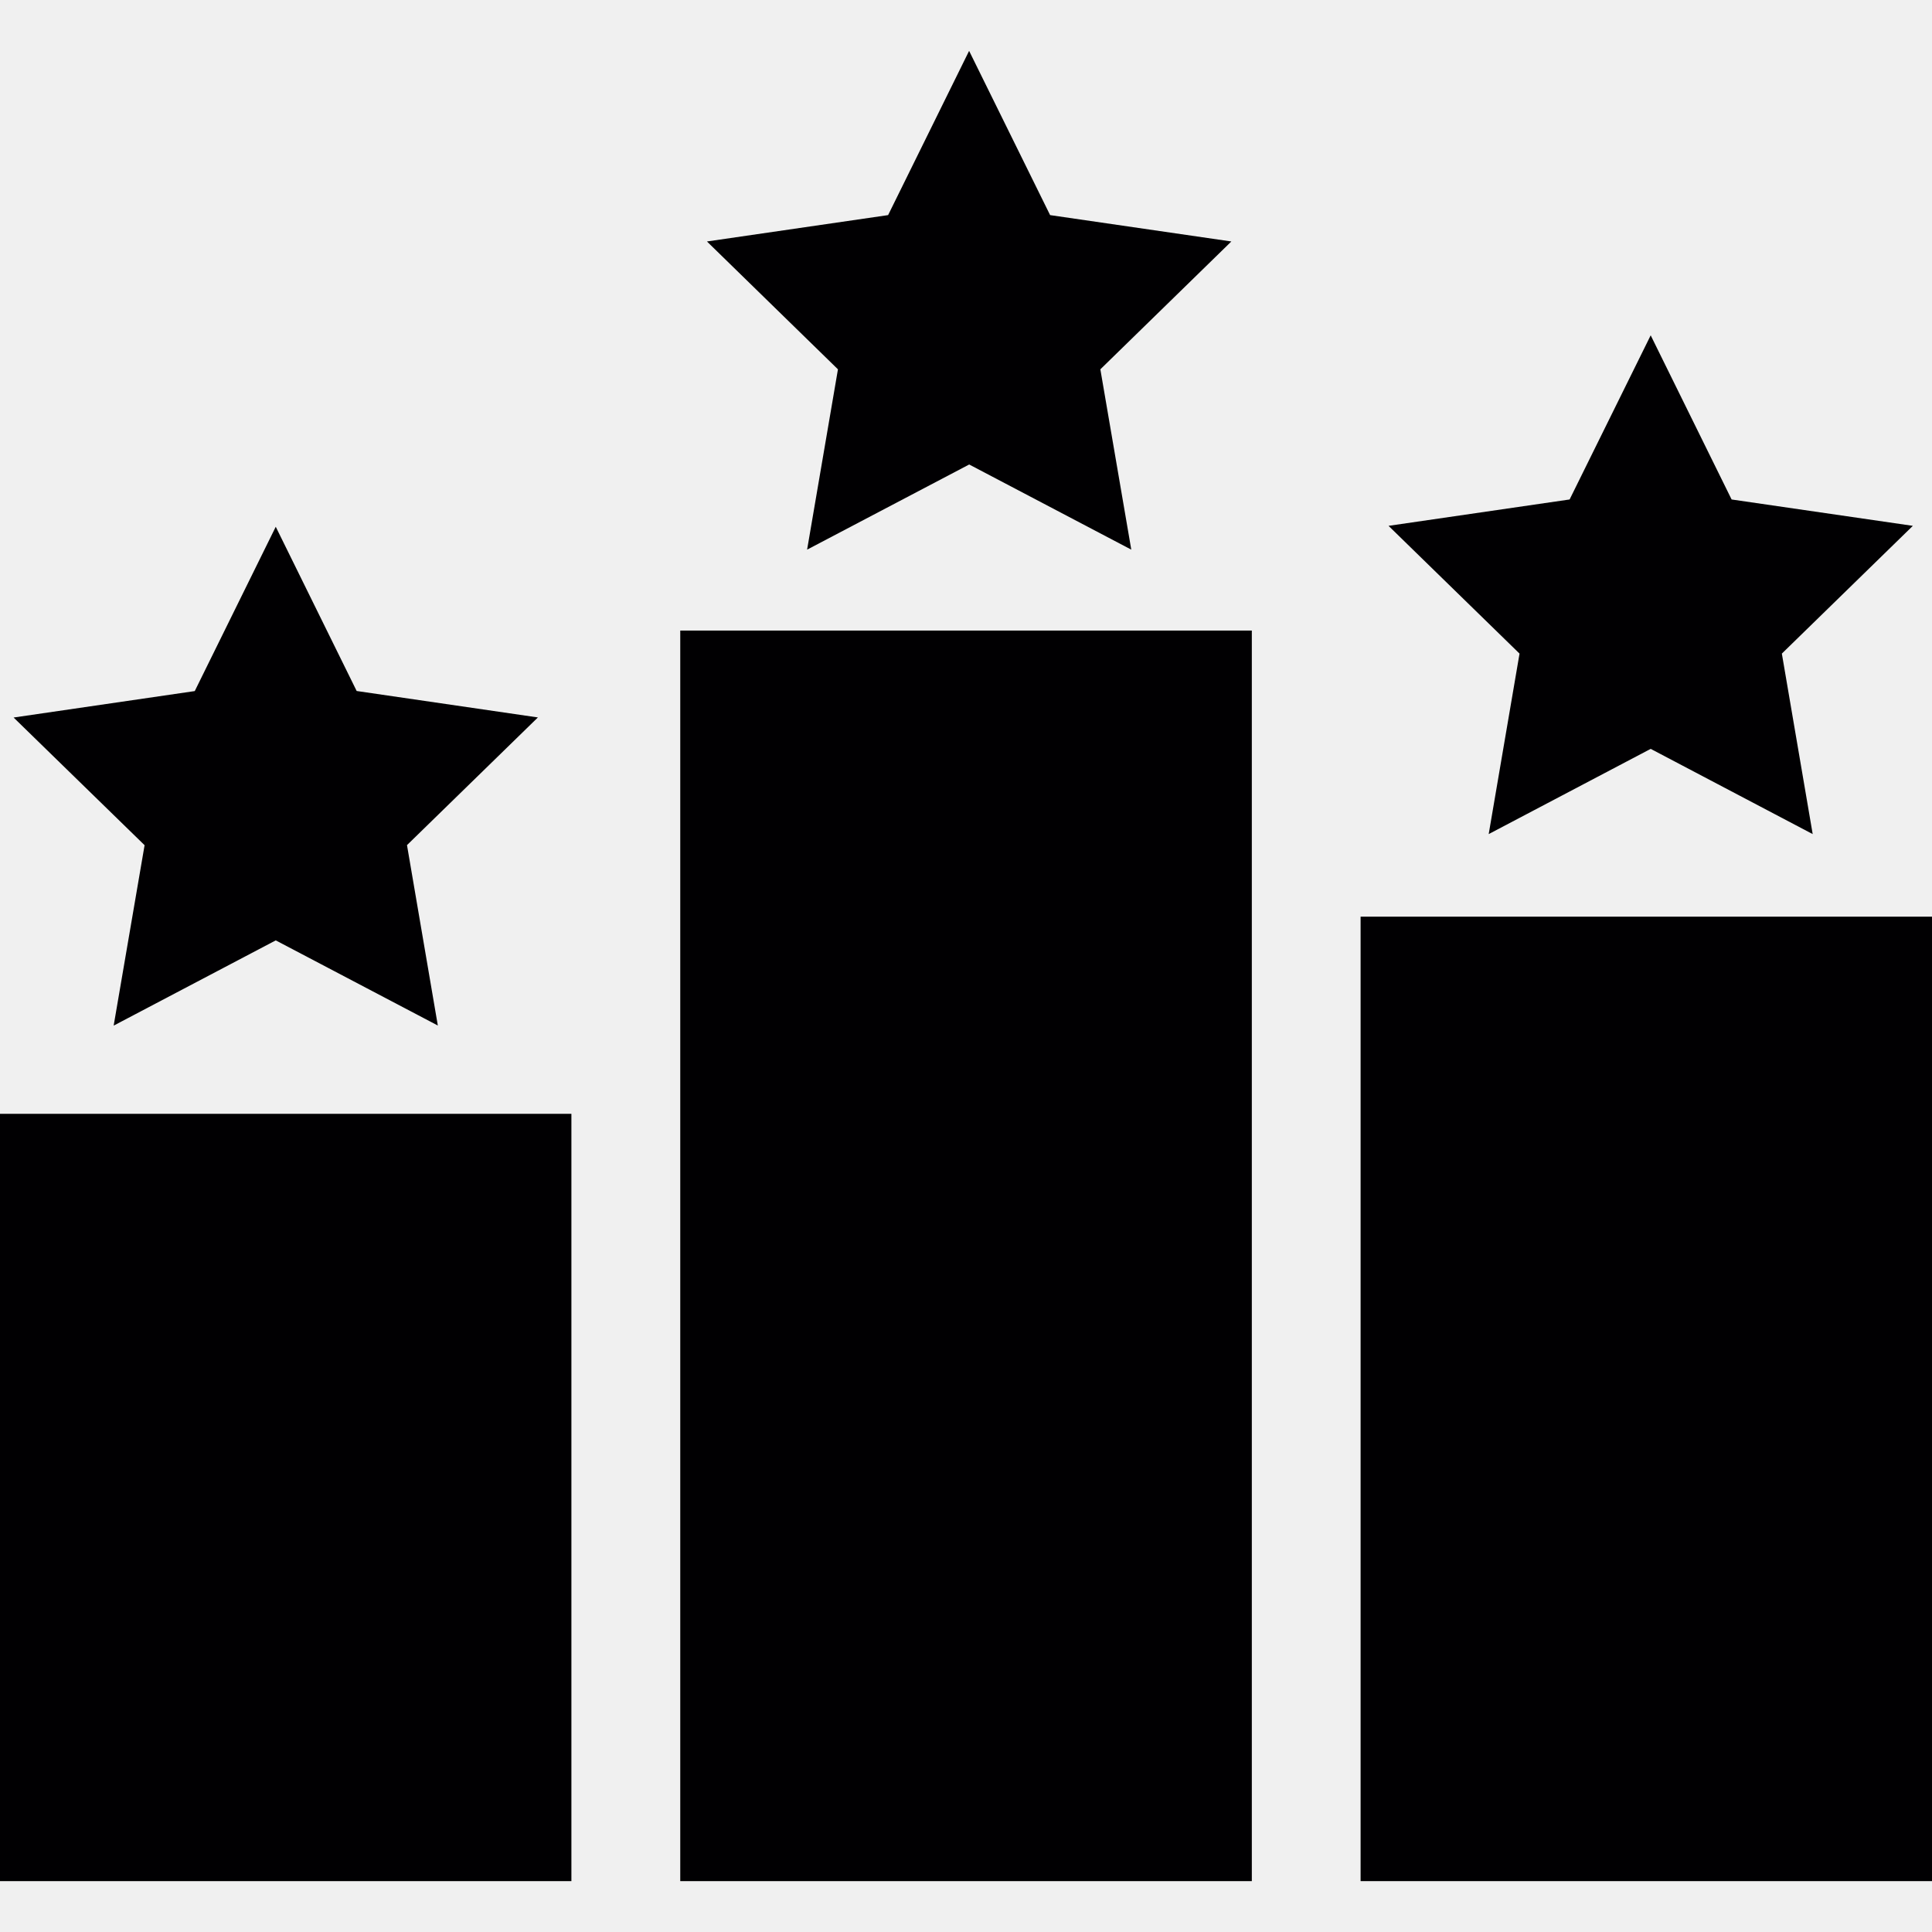
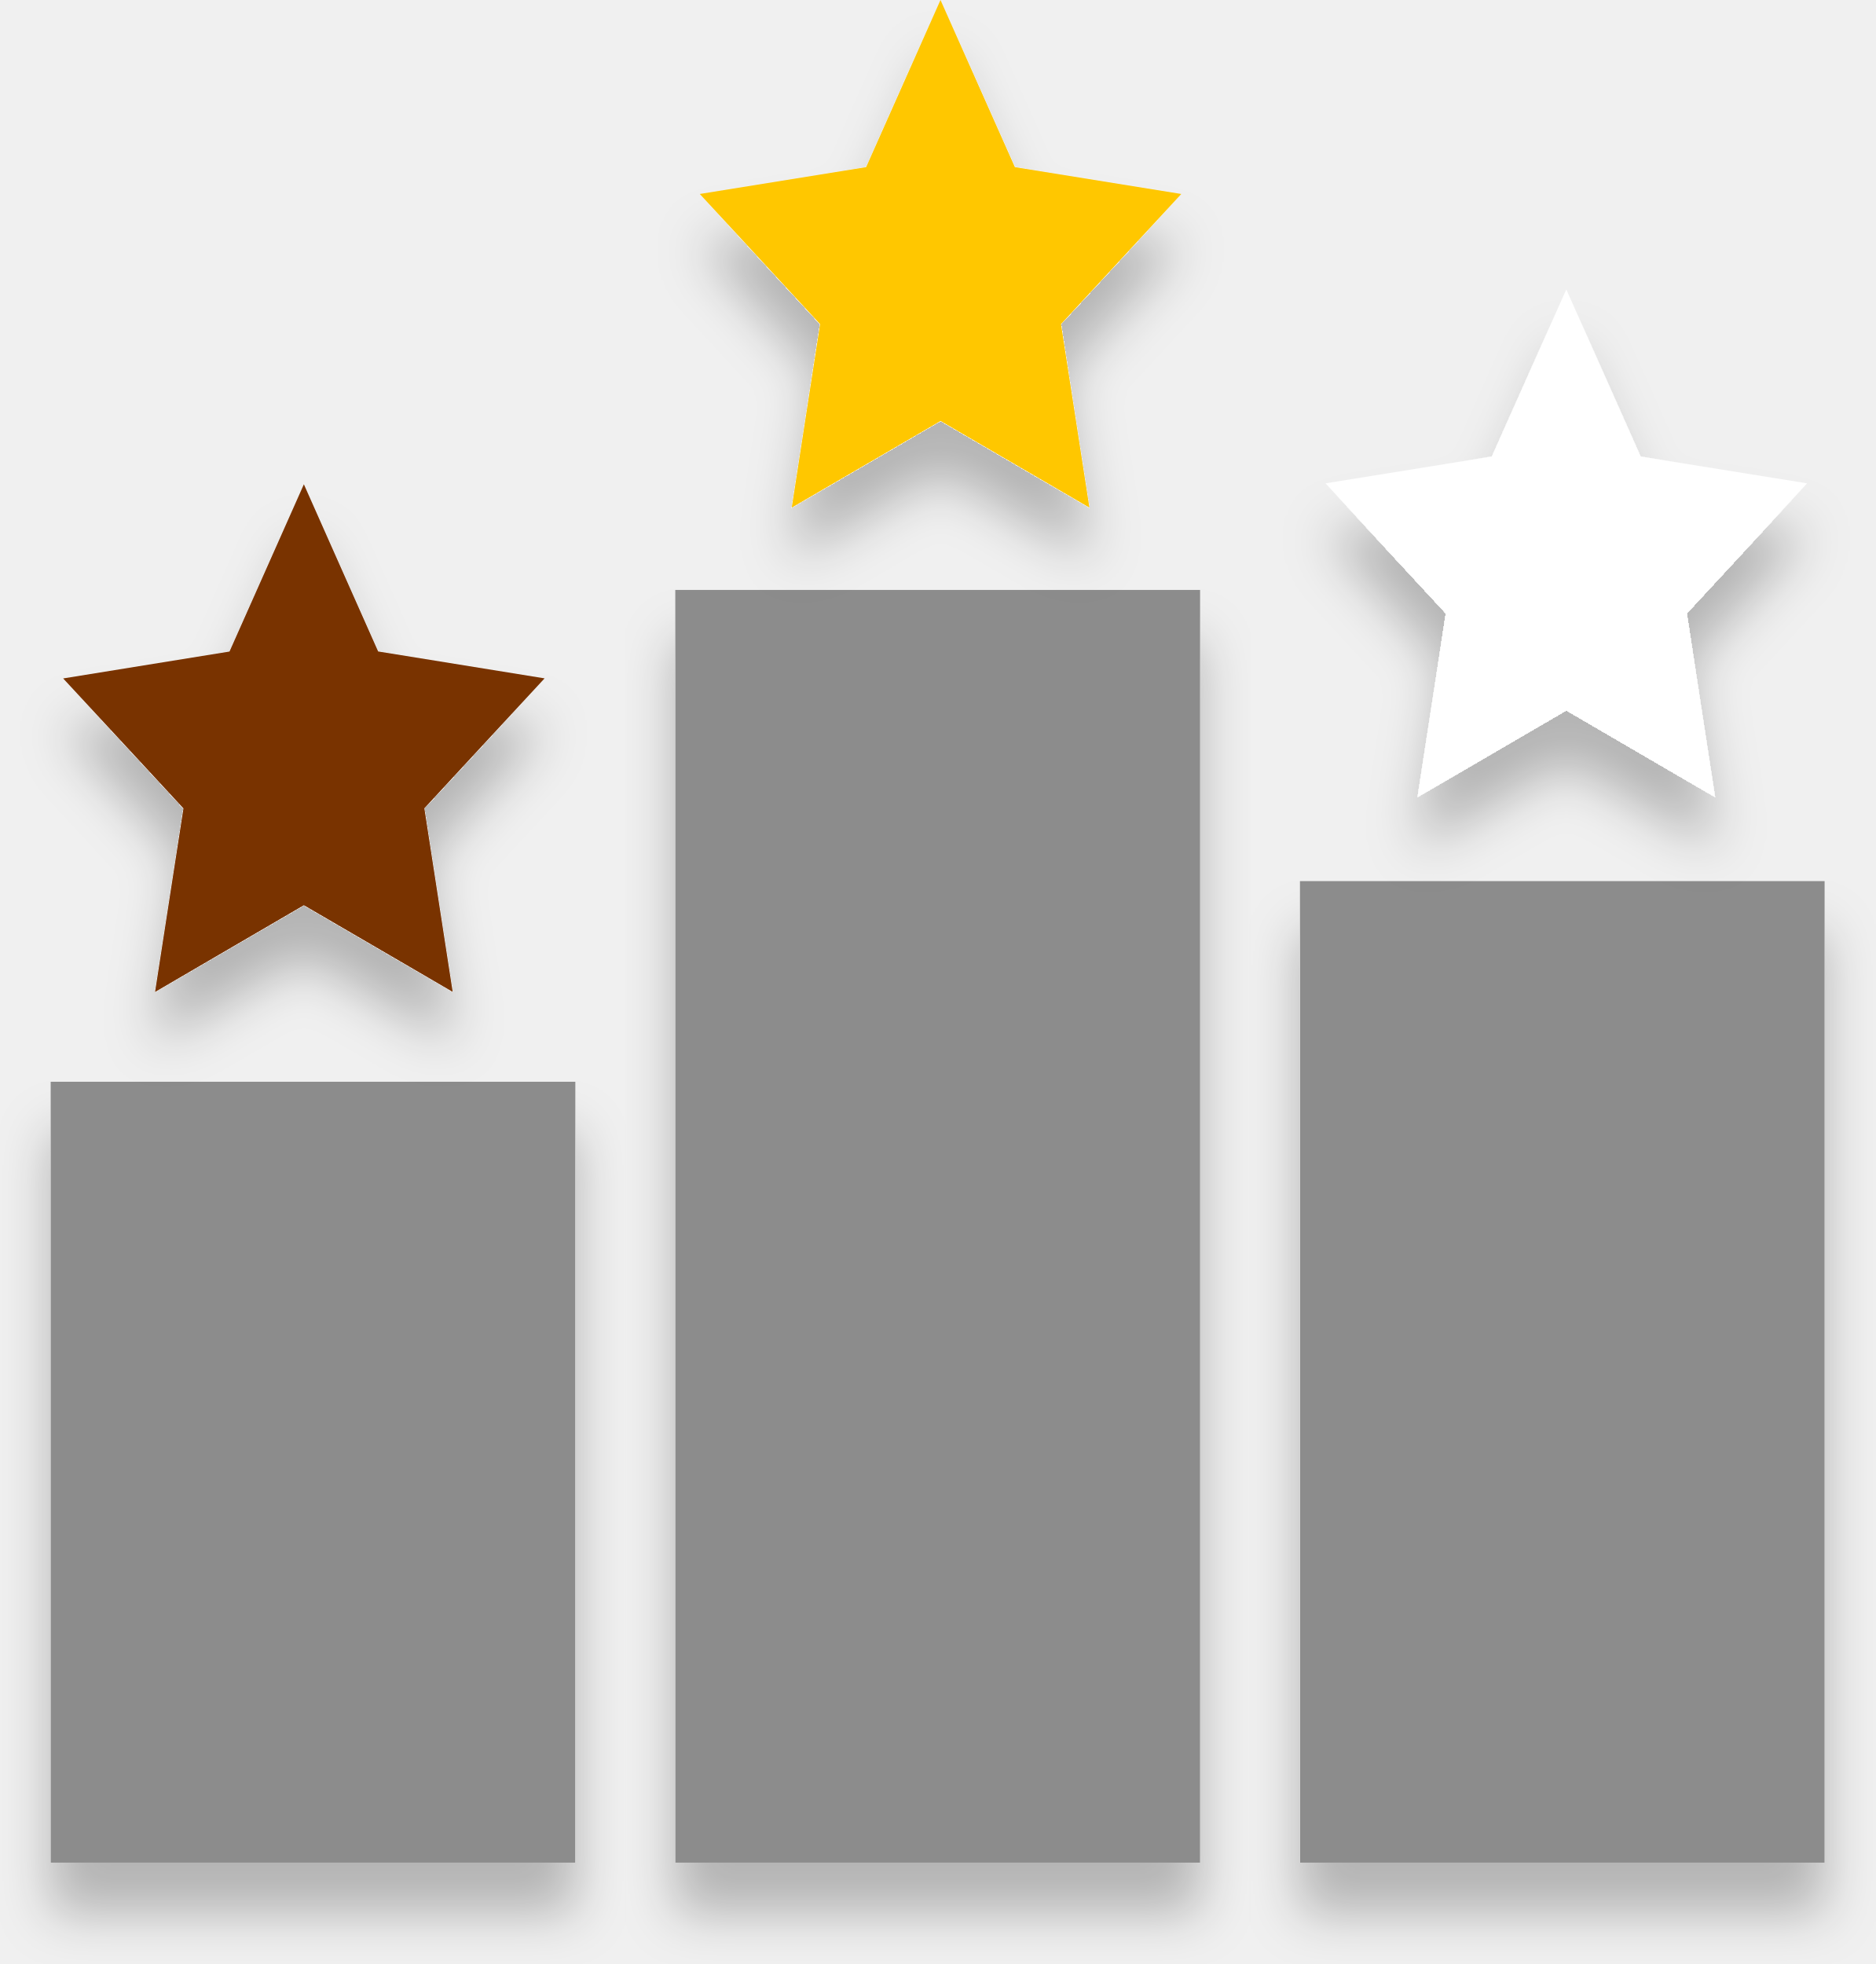
- <svg xmlns="http://www.w3.org/2000/svg" version="1.1" id="Capa_1" viewBox="0 0 502.664 502.664" xml:space="preserve">
-   <g>
-     <g>
-       <rect y="289.793" style="fill:#010002;" width="148.666" height="199.638" />
-       <rect x="353.998" y="238.497" style="fill:#010002;" width="148.666" height="250.933" />
-       <rect x="176.988" y="164.057" style="fill:#010002;" width="148.709" height="325.374" />
-       <path style="fill:#010002;" d="M429.474,87.243l21.053,42.71l47.154,6.859l-34.082,33.241l8.024,46.96l-42.149-22.175    l-42.149,22.175l8.024-46.96l-34.082-33.241l47.111-6.86L429.474,87.243z" />
-       <path style="fill:#010002;" d="M252.141,13.234l21.075,42.732l47.154,6.86l-34.082,33.262l8.046,46.916l-42.171-22.153    l-42.171,22.153l8.024-46.916l-34.082-33.262l47.132-6.86L252.141,13.234z" />
-       <path style="fill:#010002;" d="M71.744,137.05l21.053,42.732l47.154,6.881l-34.06,33.219l8.024,46.938l-42.171-22.153    l-42.171,22.175l8.046-46.938L3.538,186.684l47.132-6.881L71.744,137.05z" />
-     </g>
-     <g>
- 	</g>
-     <g>
- 	</g>
-     <g>
- 	</g>
-     <g>
- 	</g>
-     <g>
- 	</g>
-     <g>
- 	</g>
-     <g>
- 	</g>
-     <g>
- 	</g>
-     <g>
- 	</g>
-     <g>
- 	</g>
-     <g>
- 	</g>
-     <g>
- 	</g>
-     <g>
- 	</g>
-     <g>
- 	</g>
-     <g>
- 	</g>
+ <svg xmlns="http://www.w3.org/2000/svg" width="148" height="155" viewBox="0 0 148 155" fill="none">
+   <g filter="url(#filter0_d_135_70)">
+     <path d="M45.406 85.373H4V147H45.406V85.373Z" fill="#8C8C8C" />
  </g>
+   <g filter="url(#filter1_d_135_70)">
+     <path d="M144 69.538H102.594V147H144V69.538Z" fill="#8C8C8C" />
+   </g>
+   <g filter="url(#filter2_d_135_70)">
+     <path d="M94.712 46.558H53.294V147H94.712V46.558Z" fill="#8C8C8C" />
+   </g>
+   <g filter="url(#filter3_d_135_70)">
+     <path d="M123.615 22.846L129.479 36.031L142.612 38.148L133.119 48.409L135.354 62.906L123.615 56.06L111.876 62.906L114.111 48.409L104.618 38.148L117.739 36.03L123.615 22.846Z" fill="white" />
+   </g>
+   <g filter="url(#filter4_d_135_70)">
+     <path d="M74.225 0L80.095 13.191L93.228 15.309L83.736 25.577L85.977 40.059L74.231 33.221L62.486 40.059L64.721 25.577L55.228 15.309L68.356 13.191L74.225 0Z" fill="#FFC700" />
+   </g>
+   <g filter="url(#filter5_d_135_70)">
+     <path d="M23.982 38.221L29.845 51.413L42.979 53.537L33.492 63.791L35.727 78.281L23.982 71.442L12.236 78.288L14.477 63.798L4.985 53.543L18.112 51.419L23.982 38.221Z" fill="#793300" />
+   </g>
+   <defs>
+     <filter id="filter0_d_135_70" x="0" y="85.373" width="49.406" height="69.627" filterUnits="userSpaceOnUse" color-interpolation-filters="sRGB">
+       <feFlood flood-opacity="0" result="BackgroundImageFix" />
+       <feColorMatrix in="SourceAlpha" type="matrix" values="0 0 0 0 0 0 0 0 0 0 0 0 0 0 0 0 0 0 127 0" result="hardAlpha" />
+       <feOffset dy="4" />
+       <feGaussianBlur stdDeviation="2" />
+       <feComposite in2="hardAlpha" operator="out" />
+       <feColorMatrix type="matrix" values="0 0 0 0 0 0 0 0 0 0 0 0 0 0 0 0 0 0 0.25 0" />
+       <feBlend mode="normal" in2="BackgroundImageFix" result="effect1_dropShadow_135_70" />
+       <feBlend mode="normal" in="SourceGraphic" in2="effect1_dropShadow_135_70" result="shape" />
+     </filter>
+     <filter id="filter1_d_135_70" x="98.594" y="69.538" width="49.406" height="85.462" filterUnits="userSpaceOnUse" color-interpolation-filters="sRGB">
+       <feFlood flood-opacity="0" result="BackgroundImageFix" />
+       <feColorMatrix in="SourceAlpha" type="matrix" values="0 0 0 0 0 0 0 0 0 0 0 0 0 0 0 0 0 0 127 0" result="hardAlpha" />
+       <feOffset dy="4" />
+       <feGaussianBlur stdDeviation="2" />
+       <feComposite in2="hardAlpha" operator="out" />
+       <feColorMatrix type="matrix" values="0 0 0 0 0 0 0 0 0 0 0 0 0 0 0 0 0 0 0.25 0" />
+       <feBlend mode="normal" in2="BackgroundImageFix" result="effect1_dropShadow_135_70" />
+       <feBlend mode="normal" in="SourceGraphic" in2="effect1_dropShadow_135_70" result="shape" />
+     </filter>
+     <filter id="filter2_d_135_70" x="49.294" y="46.558" width="49.418" height="108.442" filterUnits="userSpaceOnUse" color-interpolation-filters="sRGB">
+       <feFlood flood-opacity="0" result="BackgroundImageFix" />
+       <feColorMatrix in="SourceAlpha" type="matrix" values="0 0 0 0 0 0 0 0 0 0 0 0 0 0 0 0 0 0 127 0" result="hardAlpha" />
+       <feOffset dy="4" />
+       <feGaussianBlur stdDeviation="2" />
+       <feComposite in2="hardAlpha" operator="out" />
+       <feColorMatrix type="matrix" values="0 0 0 0 0 0 0 0 0 0 0 0 0 0 0 0 0 0 0.25 0" />
+       <feBlend mode="normal" in2="BackgroundImageFix" result="effect1_dropShadow_135_70" />
+       <feBlend mode="normal" in="SourceGraphic" in2="effect1_dropShadow_135_70" result="shape" />
+     </filter>
+     <filter id="filter3_d_135_70" x="100.618" y="22.846" width="45.993" height="48.059" filterUnits="userSpaceOnUse" color-interpolation-filters="sRGB">
+       <feFlood flood-opacity="0" result="BackgroundImageFix" />
+       <feColorMatrix in="SourceAlpha" type="matrix" values="0 0 0 0 0 0 0 0 0 0 0 0 0 0 0 0 0 0 127 0" result="hardAlpha" />
+       <feOffset dy="4" />
+       <feGaussianBlur stdDeviation="2" />
+       <feComposite in2="hardAlpha" operator="out" />
+       <feColorMatrix type="matrix" values="0 0 0 0 0 0 0 0 0 0 0 0 0 0 0 0 0 0 0.25 0" />
+       <feBlend mode="normal" in2="BackgroundImageFix" result="effect1_dropShadow_135_70" />
+       <feBlend mode="normal" in="SourceGraphic" in2="effect1_dropShadow_135_70" result="shape" />
+     </filter>
+     <filter id="filter4_d_135_70" x="51.228" y="0" width="46" height="48.059" filterUnits="userSpaceOnUse" color-interpolation-filters="sRGB">
+       <feFlood flood-opacity="0" result="BackgroundImageFix" />
+       <feColorMatrix in="SourceAlpha" type="matrix" values="0 0 0 0 0 0 0 0 0 0 0 0 0 0 0 0 0 0 127 0" result="hardAlpha" />
+       <feOffset dy="4" />
+       <feGaussianBlur stdDeviation="2" />
+       <feComposite in2="hardAlpha" operator="out" />
+       <feColorMatrix type="matrix" values="0 0 0 0 0 0 0 0 0 0 0 0 0 0 0 0 0 0 0.25 0" />
+       <feBlend mode="normal" in2="BackgroundImageFix" result="effect1_dropShadow_135_70" />
+       <feBlend mode="normal" in="SourceGraphic" in2="effect1_dropShadow_135_70" result="shape" />
+     </filter>
+     <filter id="filter5_d_135_70" x="0.985" y="38.221" width="45.993" height="48.066" filterUnits="userSpaceOnUse" color-interpolation-filters="sRGB">
+       <feFlood flood-opacity="0" result="BackgroundImageFix" />
+       <feColorMatrix in="SourceAlpha" type="matrix" values="0 0 0 0 0 0 0 0 0 0 0 0 0 0 0 0 0 0 127 0" result="hardAlpha" />
+       <feOffset dy="4" />
+       <feGaussianBlur stdDeviation="2" />
+       <feComposite in2="hardAlpha" operator="out" />
+       <feColorMatrix type="matrix" values="0 0 0 0 0 0 0 0 0 0 0 0 0 0 0 0 0 0 0.25 0" />
+       <feBlend mode="normal" in2="BackgroundImageFix" result="effect1_dropShadow_135_70" />
+       <feBlend mode="normal" in="SourceGraphic" in2="effect1_dropShadow_135_70" result="shape" />
+     </filter>
+   </defs>
</svg>
